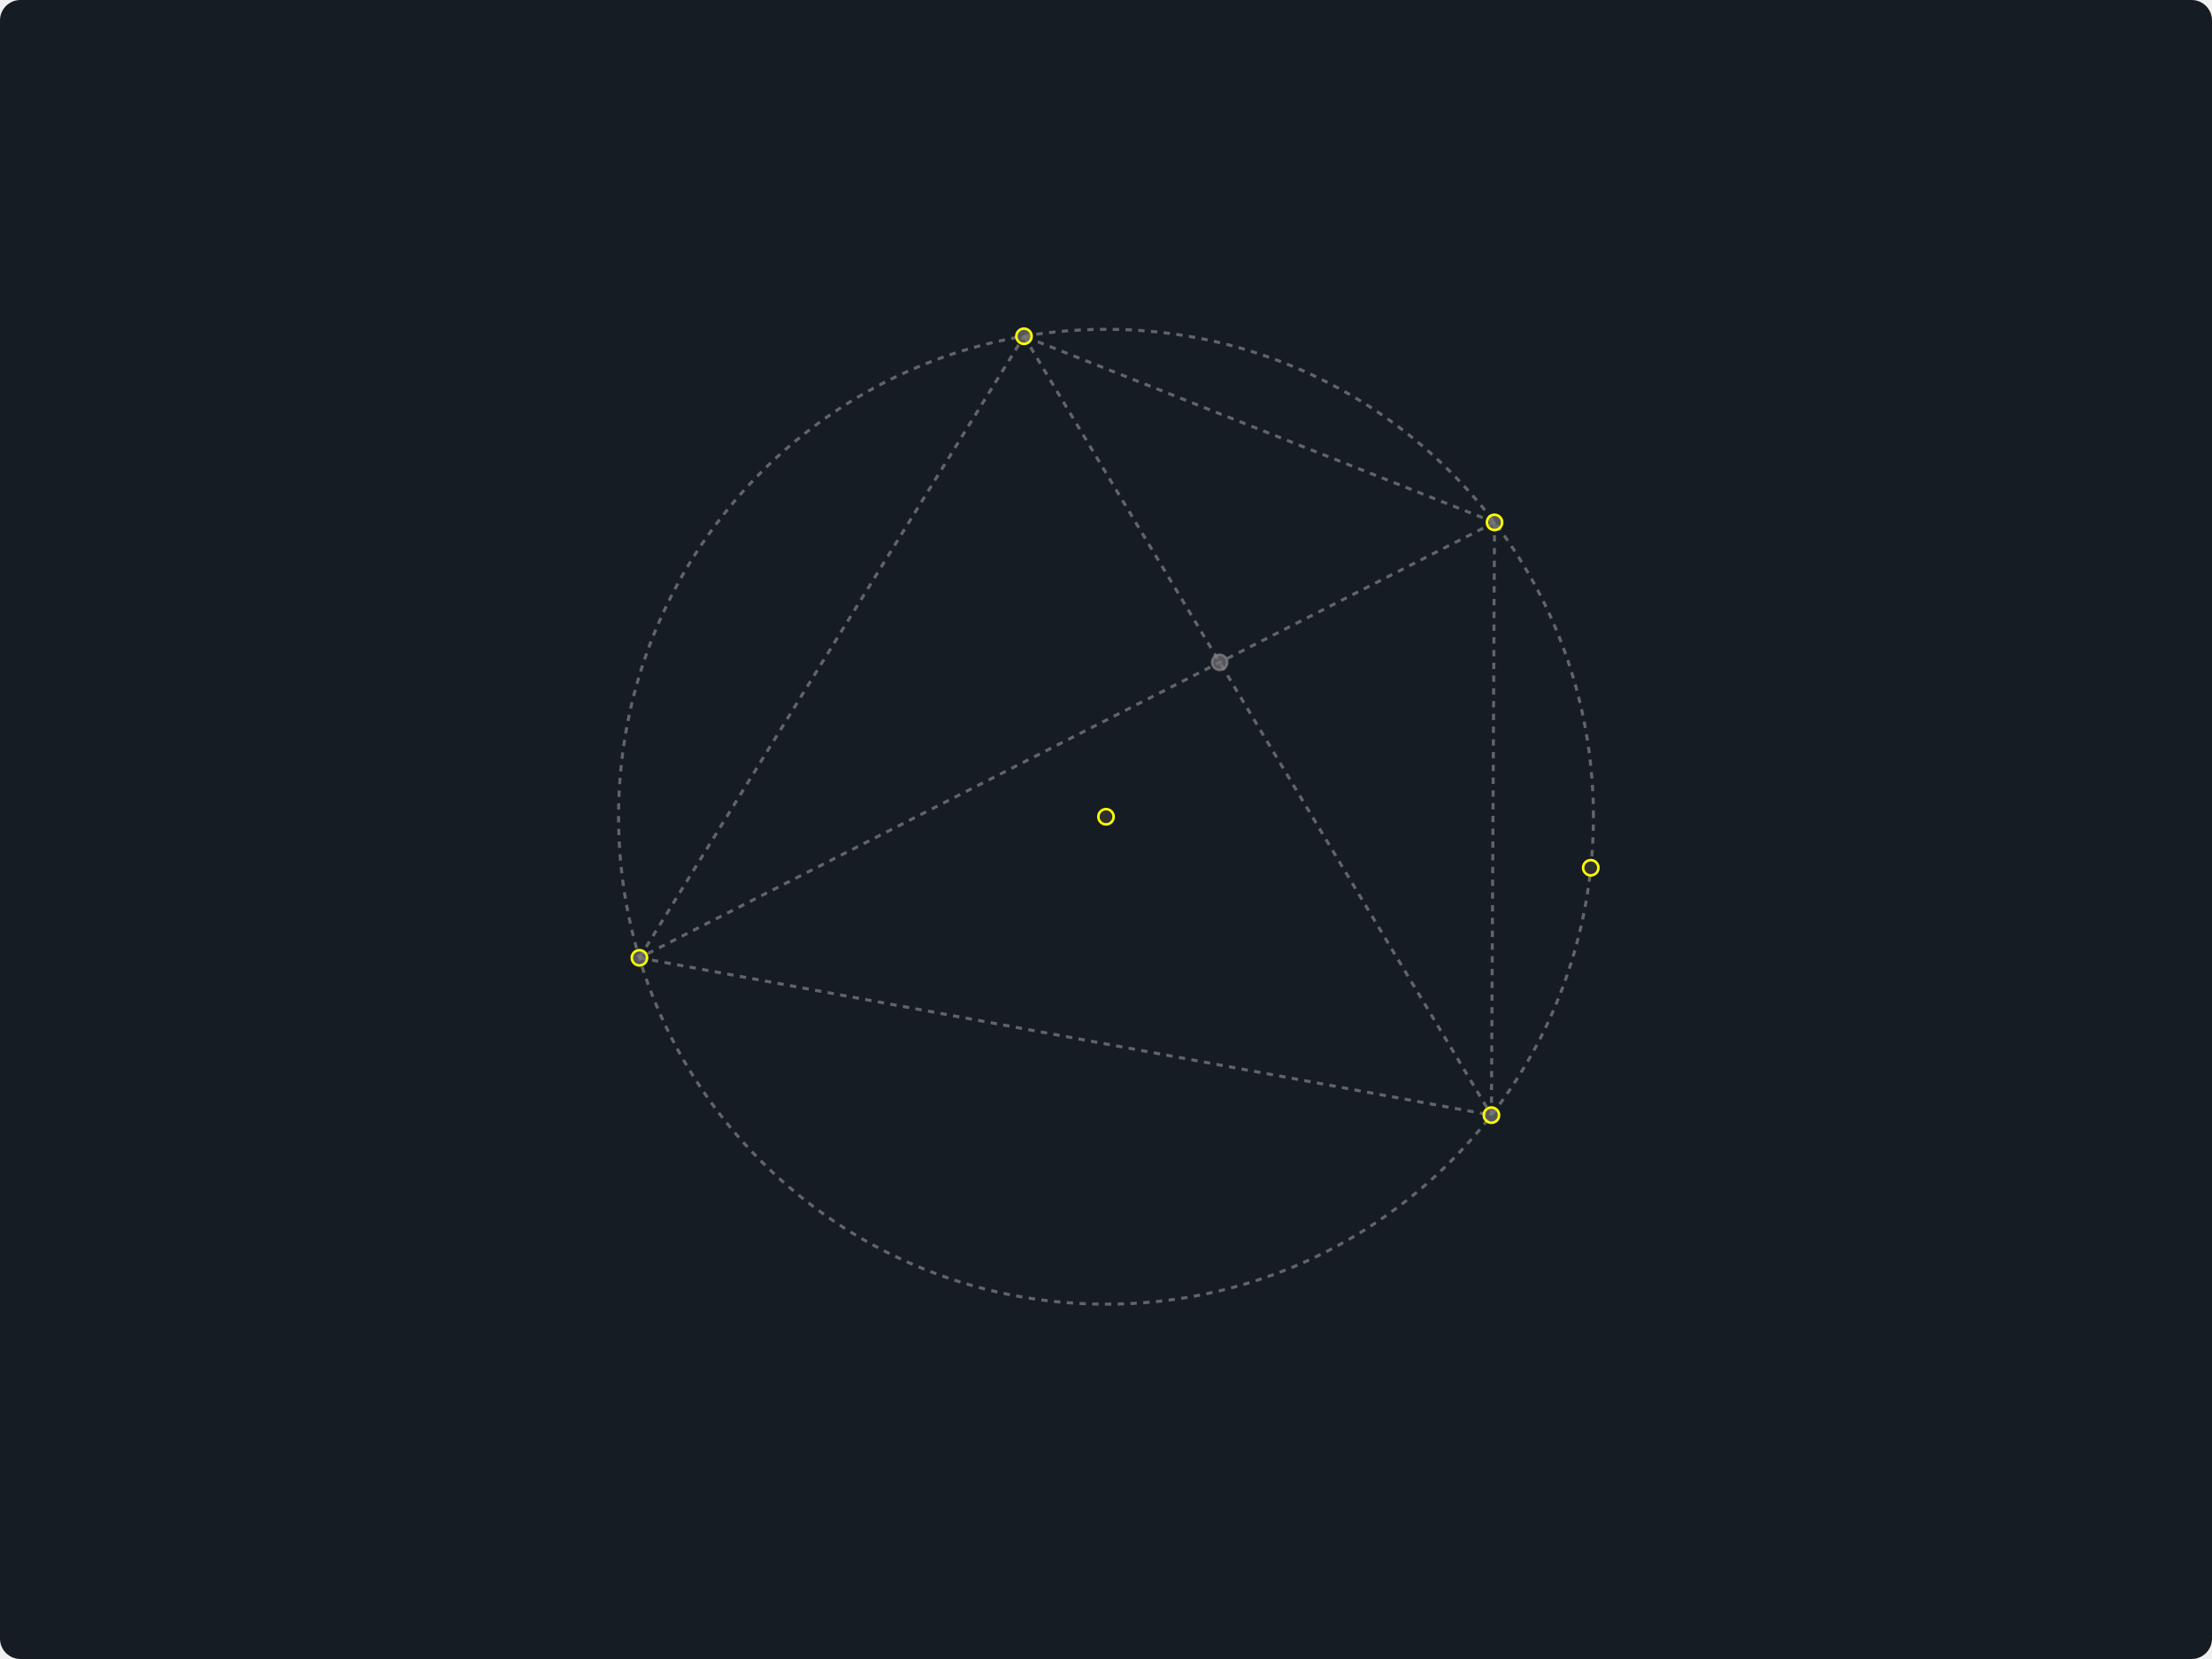
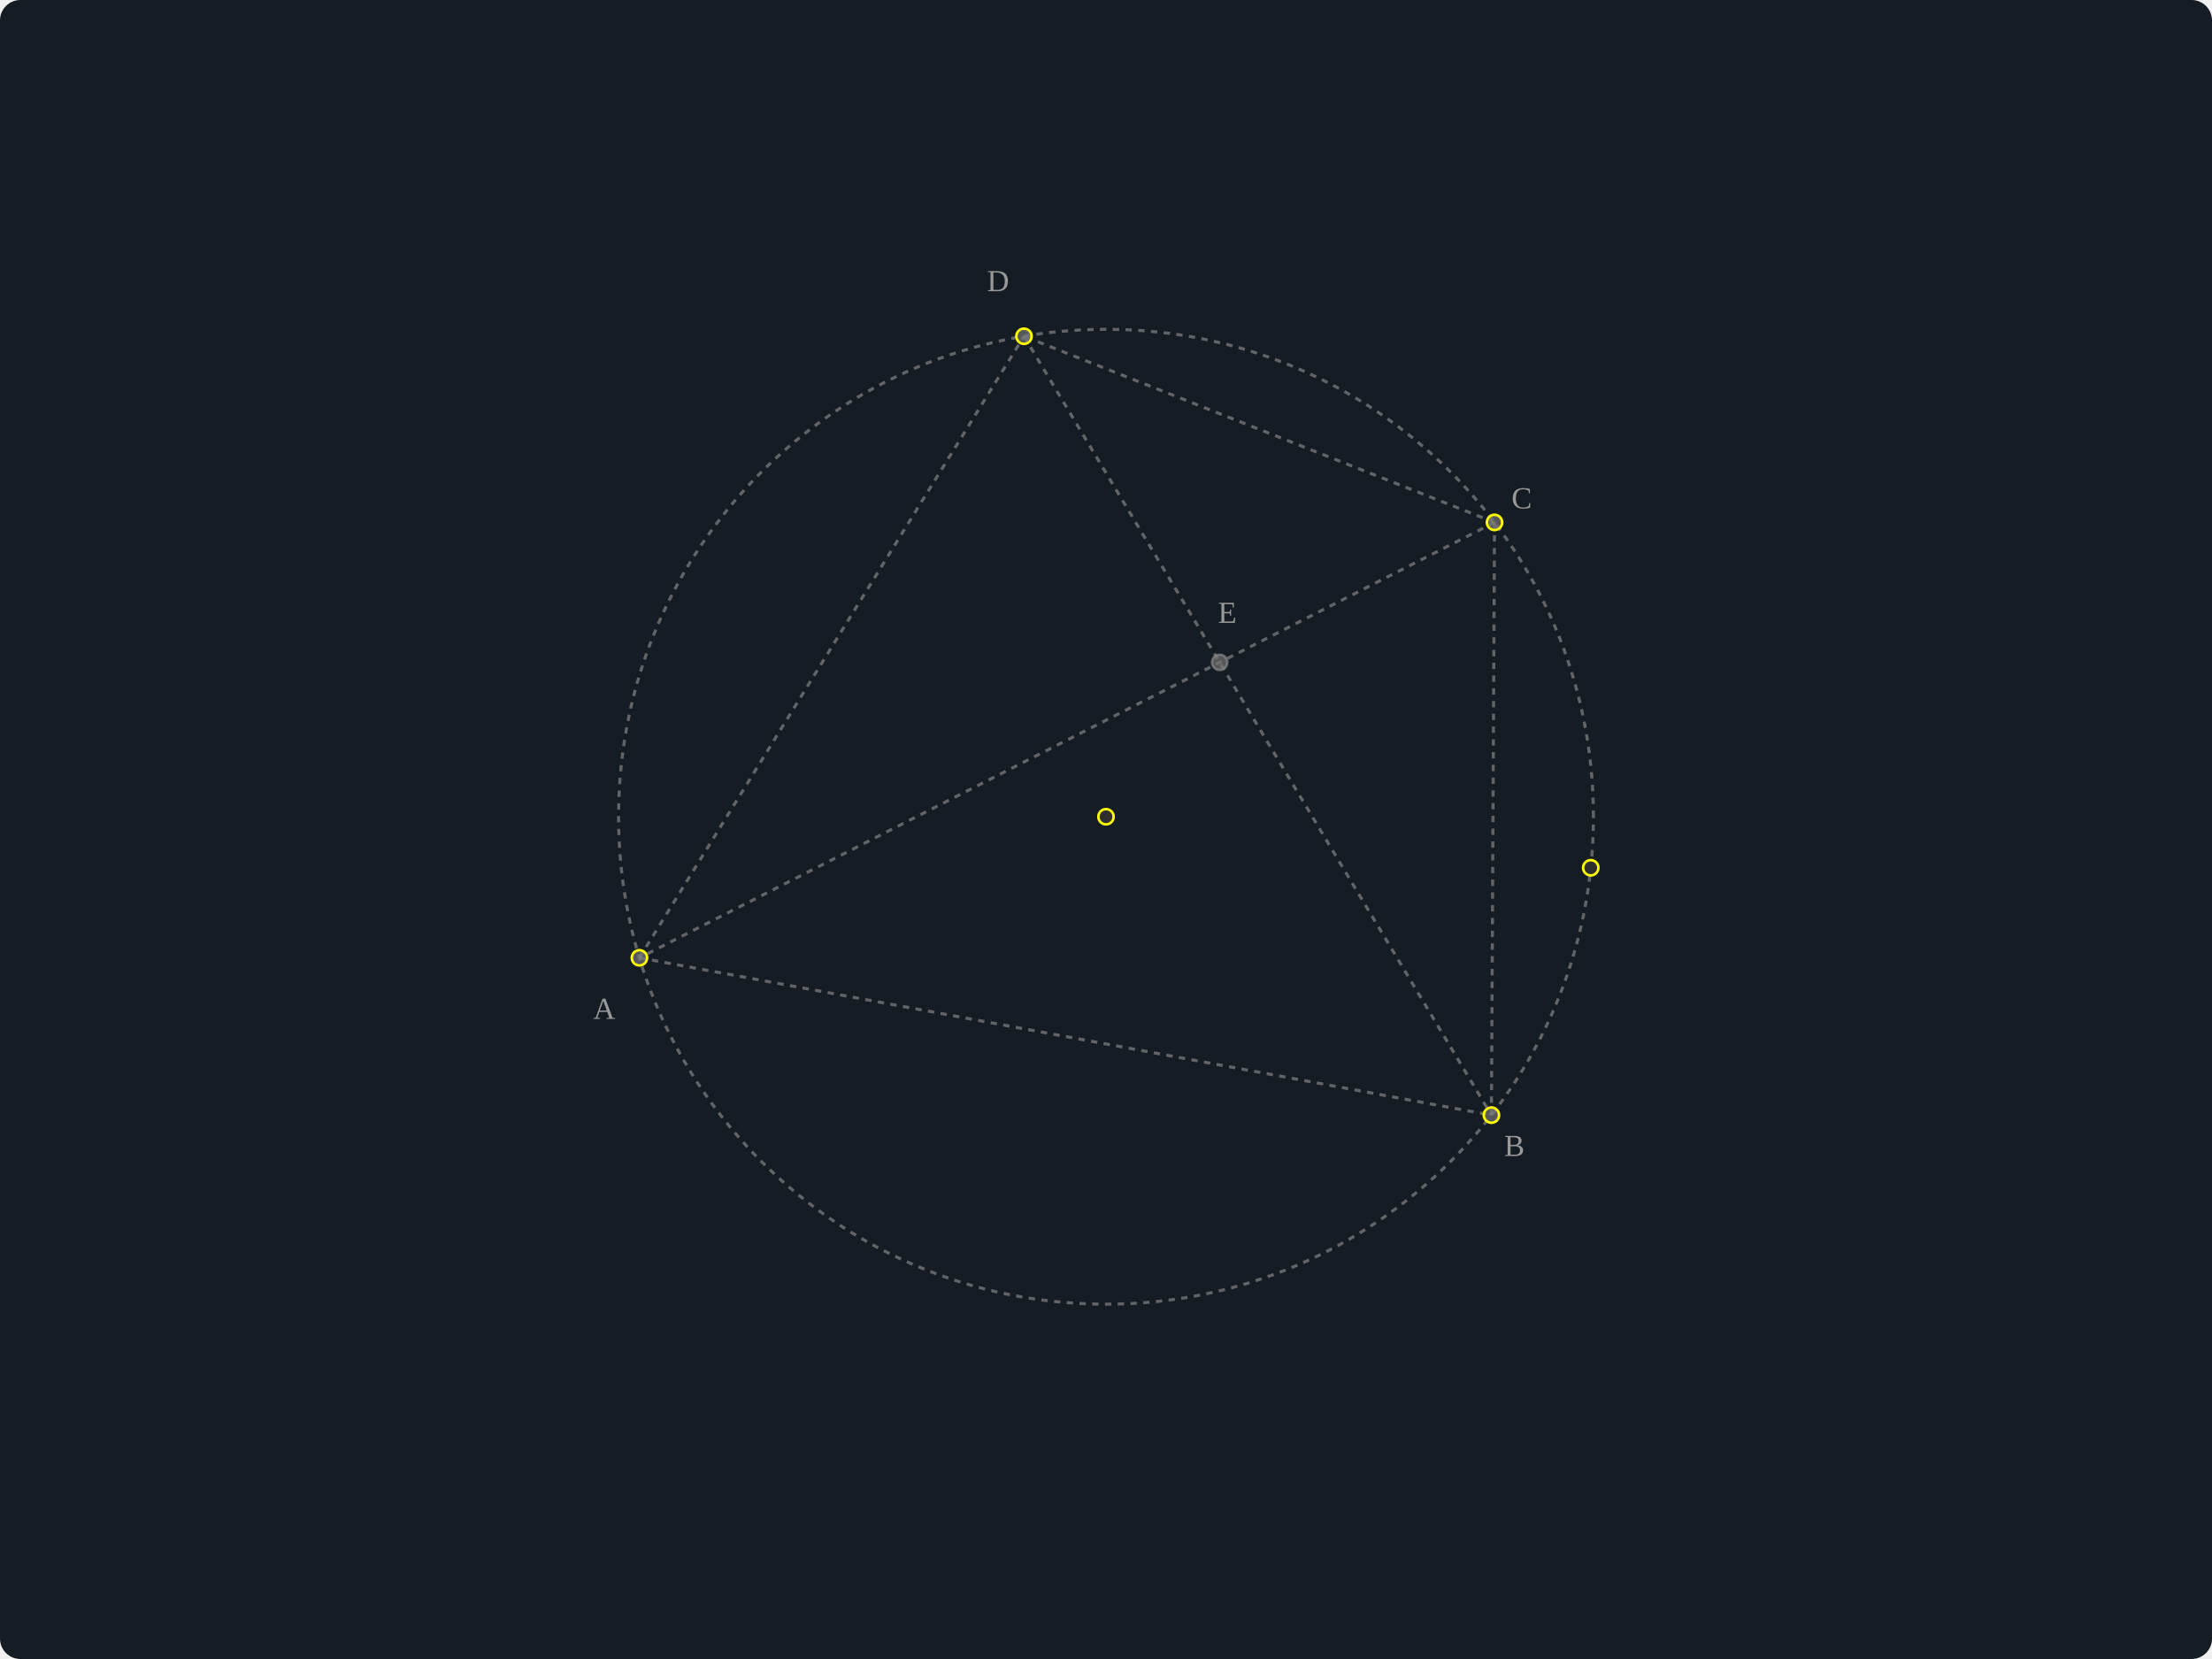
- <svg xmlns="http://www.w3.org/2000/svg" xmlns:html="http://www.w3.org/1999/xhtml" version="1.1" width="867" height="650.25" viewBox="0 0 867 650.25">
+ <svg xmlns="http://www.w3.org/2000/svg" xmlns:html="http://www.w3.org/1999/xhtml" xmlns:ns1="https://svgjs.com/svgjs" version="1.1" width="867" height="650.25" viewBox="0 0 867 650.25">
  <g transform="matrix(1,0,0,-1,433.5,325.125)">
    <rect width="867" height="650.25" class="fsg-board" fill="#ffffff00" rx="8" ry="8" x="-433.5" y="-325.125" />
-     <rect width="0" height="0" class="fsg-ui-select-box" x="-200.5" y="-85" />
+     <rect width="0" height="0" class="fsg-ui-select-box" x="20.5" y="35" />
    <circle r="191.05" cx="0" cy="5" class="circle" fsg-stroke-type="dashed" fsg_shape="true" fill="none" stroke="#888888aa" fsg-no="7" fsg-refs="5,6" />
    <circle r="3" cx="0" cy="5" class="point" stroke="#888888aa" fsg-no="5" />
    <circle r="3" cx="190" cy="-15" class="point" stroke="#888888aa" fsg-no="6" />
    <line x1="152.284" y1="120.367" x2="151.068" y2="-111.956" class="edge" fsg-stroke-type="dashed" fsg_shape="true" stroke="#888888aa" fsg-no="15" fsg-refs="10,13" />
    <line x1="152.284" y1="120.367" x2="-32.153" y2="193.325" class="edge" fsg-stroke-type="dashed" fsg_shape="true" stroke="#888888aa" fsg-no="16" fsg-refs="10,11" />
    <line x1="152.284" y1="120.367" x2="-182.875" y2="-50.288" class="edge" fsg-stroke-type="dashed" fsg_shape="true" stroke="#888888aa" fsg-no="19" fsg-refs="10,12" />
-     <circle r="3" cx="152.284" cy="120.367" class="pin-point" fsg-no="10" fsg-refs="7" />
+     <circle r="3" cx="152.284" cy="120.367" class="pin-point" fsg-no="10" fsg-refs="7" fsg-text="C" />
    <line x1="-182.875" y1="-50.288" x2="-32.153" y2="193.325" class="edge" fsg-stroke-type="dashed" fsg_shape="true" stroke="#888888aa" fsg-no="17" fsg-refs="12,11" />
    <line x1="-32.153" y1="193.325" x2="151.068" y2="-111.956" class="edge" fsg-stroke-type="dashed" fsg_shape="true" stroke="#888888aa" fsg-no="18" fsg-refs="11,13" />
-     <circle r="3" cx="-32.153" cy="193.325" class="pin-point" fsg-no="11" fsg-refs="7" />
+     <circle r="3" cx="-32.153" cy="193.325" class="pin-point" fsg-no="11" fsg-refs="7" fsg-text="D" />
    <line x1="-182.875" y1="-50.288" x2="151.068" y2="-111.956" class="edge" fsg-stroke-type="dashed" fsg_shape="true" stroke="#888888aa" fsg-no="14" fsg-refs="12,13" />
-     <circle r="3" cx="-182.875" cy="-50.288" class="pin-point" fsg-no="12" fsg-refs="7" />
-     <circle r="3" cx="151.068" cy="-111.956" class="pin-point" fsg-no="13" fsg-refs="7" />
-     <circle r="3" cx="44.555" cy="65.514" class="intersect-point" index="0" fsg-no="20" fsg-refs="19,18" />
+     <circle r="3" cx="-182.875" cy="-50.288" class="pin-point" fsg-no="12" fsg-refs="7" fsg-text="A" />
+     <circle r="3" cx="151.068" cy="-111.956" class="pin-point" fsg-no="13" fsg-refs="7" fsg-text="B" />
+     <circle r="3" cx="44.555" cy="65.514" class="intersect-point" index="0" fsg-no="20" fsg-refs="19,18" fsg-text="E" />
+     <text class="label" offset_x="-18.141" offset_y="12.478" fsg-of="12" transform="matrix(1,0,0,-1,0,0)" x="-201.008" y="53.428" opacity="1" ns1:data="{&quot;leading&quot;:&quot;1.3&quot;}">
+       <tspan dy="20.8" x="-201.008" ns1:data="{&quot;leading&quot;:&quot;1.3&quot;,&quot;newLined&quot;:true}">A</tspan>
+     </text>
+     <text class="label" offset_x="5" offset_y="5" fsg-of="13" transform="matrix(1,0,0,-1,0,0)" x="156.068" y="107.159" opacity="1" ns1:data="{&quot;leading&quot;:&quot;1.3&quot;}">
+       <tspan dy="20.8" x="156.068" ns1:data="{&quot;leading&quot;:&quot;1.3&quot;,&quot;newLined&quot;:true}">B</tspan>
+     </text>
+     <text class="label" offset_x="6.638" offset_y="-16.789" fsg-of="10" transform="matrix(1,0,0,-1,0,0)" x="158.925" y="-146.664" opacity="1" ns1:data="{&quot;leading&quot;:&quot;1.3&quot;}">
+       <tspan dy="20.8" x="158.925" ns1:data="{&quot;leading&quot;:&quot;1.3&quot;,&quot;newLined&quot;:true}">C</tspan>
+     </text>
+     <text class="label" offset_x="-14.488" offset_y="-28.691" fsg-of="11" transform="matrix(1,0,0,-1,0,0)" x="-46.63" y="-231.801" opacity="1" ns1:data="{&quot;leading&quot;:&quot;1.3&quot;}">
+       <tspan dy="20.8" x="-46.63" ns1:data="{&quot;leading&quot;:&quot;1.3&quot;,&quot;newLined&quot;:true}">D</tspan>
+     </text>
+     <text class="label" offset_x="-0.68" offset_y="-26.486" fsg-of="20" transform="matrix(1,0,0,-1,0,0)" x="43.883" y="-101.795" opacity="1" ns1:data="{&quot;leading&quot;:&quot;1.3&quot;}">
+       <tspan dy="20.8" x="43.883" ns1:data="{&quot;leading&quot;:&quot;1.3&quot;,&quot;newLined&quot;:true}">E</tspan>
+     </text>
  </g>
  <defs>
    <style>
svg {
  user-select: none;
  -webkit-user-select: none;
}

svg .fsg-board {
  fill: #151c23;
}

svg .fsg-ui-select-box {
  stroke-width: 0.5;
  fill: none;
}

svg .menu {
  font: 0.9em Roboto, Helvetica, Sans-Serif, Times, serif, monospace;
}

svg .menu_title {
  fill: #aaa;
  font-family: Georgia, 'Times New Roman', Times, serif;
}

svg .menu_item {
  font-weight: 300;
  fill: #888;
}

svg .menu_item:hover {
  fill: #fff;
  cursor: pointer;
}

svg *[fsg_hidden] {
  visibility: hidden;
}

svg *[fsg_shape]:hover {
  stroke: #fff;
}

svg *[fsg-stroke-type="dashed"] {
  stroke-dasharray: 2.5 2.5;
  stroke-width: 1.2;
}

svg *[fsg-stroke-type="dashed2"] {
  stroke-dasharray: 6 3;
  stroke-width: 1.2;
}

svg *[fsg-stroke-type="dashed3"] {
  stroke-dasharray: 5 5;
  stroke-width: 1.2;
}

svg *[fsg-stroke-type="dashed4"] {
  stroke-dasharray: 3 2 8;
  stroke-width: 1.2;
}

svg .axis-x, svg .axis-y {
  stroke: #555; 
  stroke-width: 1.2;
}

svg .vector-marker-start, svg .vector-marker-end {
  fill: #999;
}

svg .point {
  fill: #2f2f2f;
  stroke: #ff0;
}

svg .pin-point {
  fill: #777777aa;
  stroke: #ff0;
}

svg .mid-point, svg .intersect-point {
  fill: #777777aa;
  stroke: #8a8a8aaa;
}

svg .point:hover, svg .pin-point:hover {
  cursor: grab;
}

svg .mid-point:hover, svg .intersect-point:hover {
  cursor: pointer;
}

svg g, svg div, svg foreignObject, svg span {
  position: relative;
}

svg span.base {
  position: relative !important;
}

svg .latex-container {
  width: max-content;
  height: max-content;
  position: fixed; /* important for Safari */
}

svg .latex,
svg .label {
  color: #999;
  fill: #999;
  font-family: 'KaTeX_Math', 'Times New Roman', Times, serif;
}

svg .length-marker,
svg .angle-marker {
  fill: none
}
</style>
    <html:link rel="stylesheet" href="https://localhost:8080/style/runtime.css" />
    <html:link rel="stylesheet" href="https://localhost:8080/lib/katex/katex.min.css" />
    <marker markerWidth="6" markerHeight="6" refX="3" refY="3" viewBox="0 0 6 6" orient="auto" class="vector-start-marker">
      <circle r="3" cx="3" cy="3" class="vector-marker-start" />
    </marker>
    <marker markerWidth="10" markerHeight="6" refX="10" refY="3" viewBox="0 0 10 6" orient="auto" class="vector-end-marker" id="SvgjsMarker1000">
      <polygon points="0 0, 10 3, 0 6" stroke-width="1" class="vector-marker-end" />
    </marker>
  </defs>
</svg>
